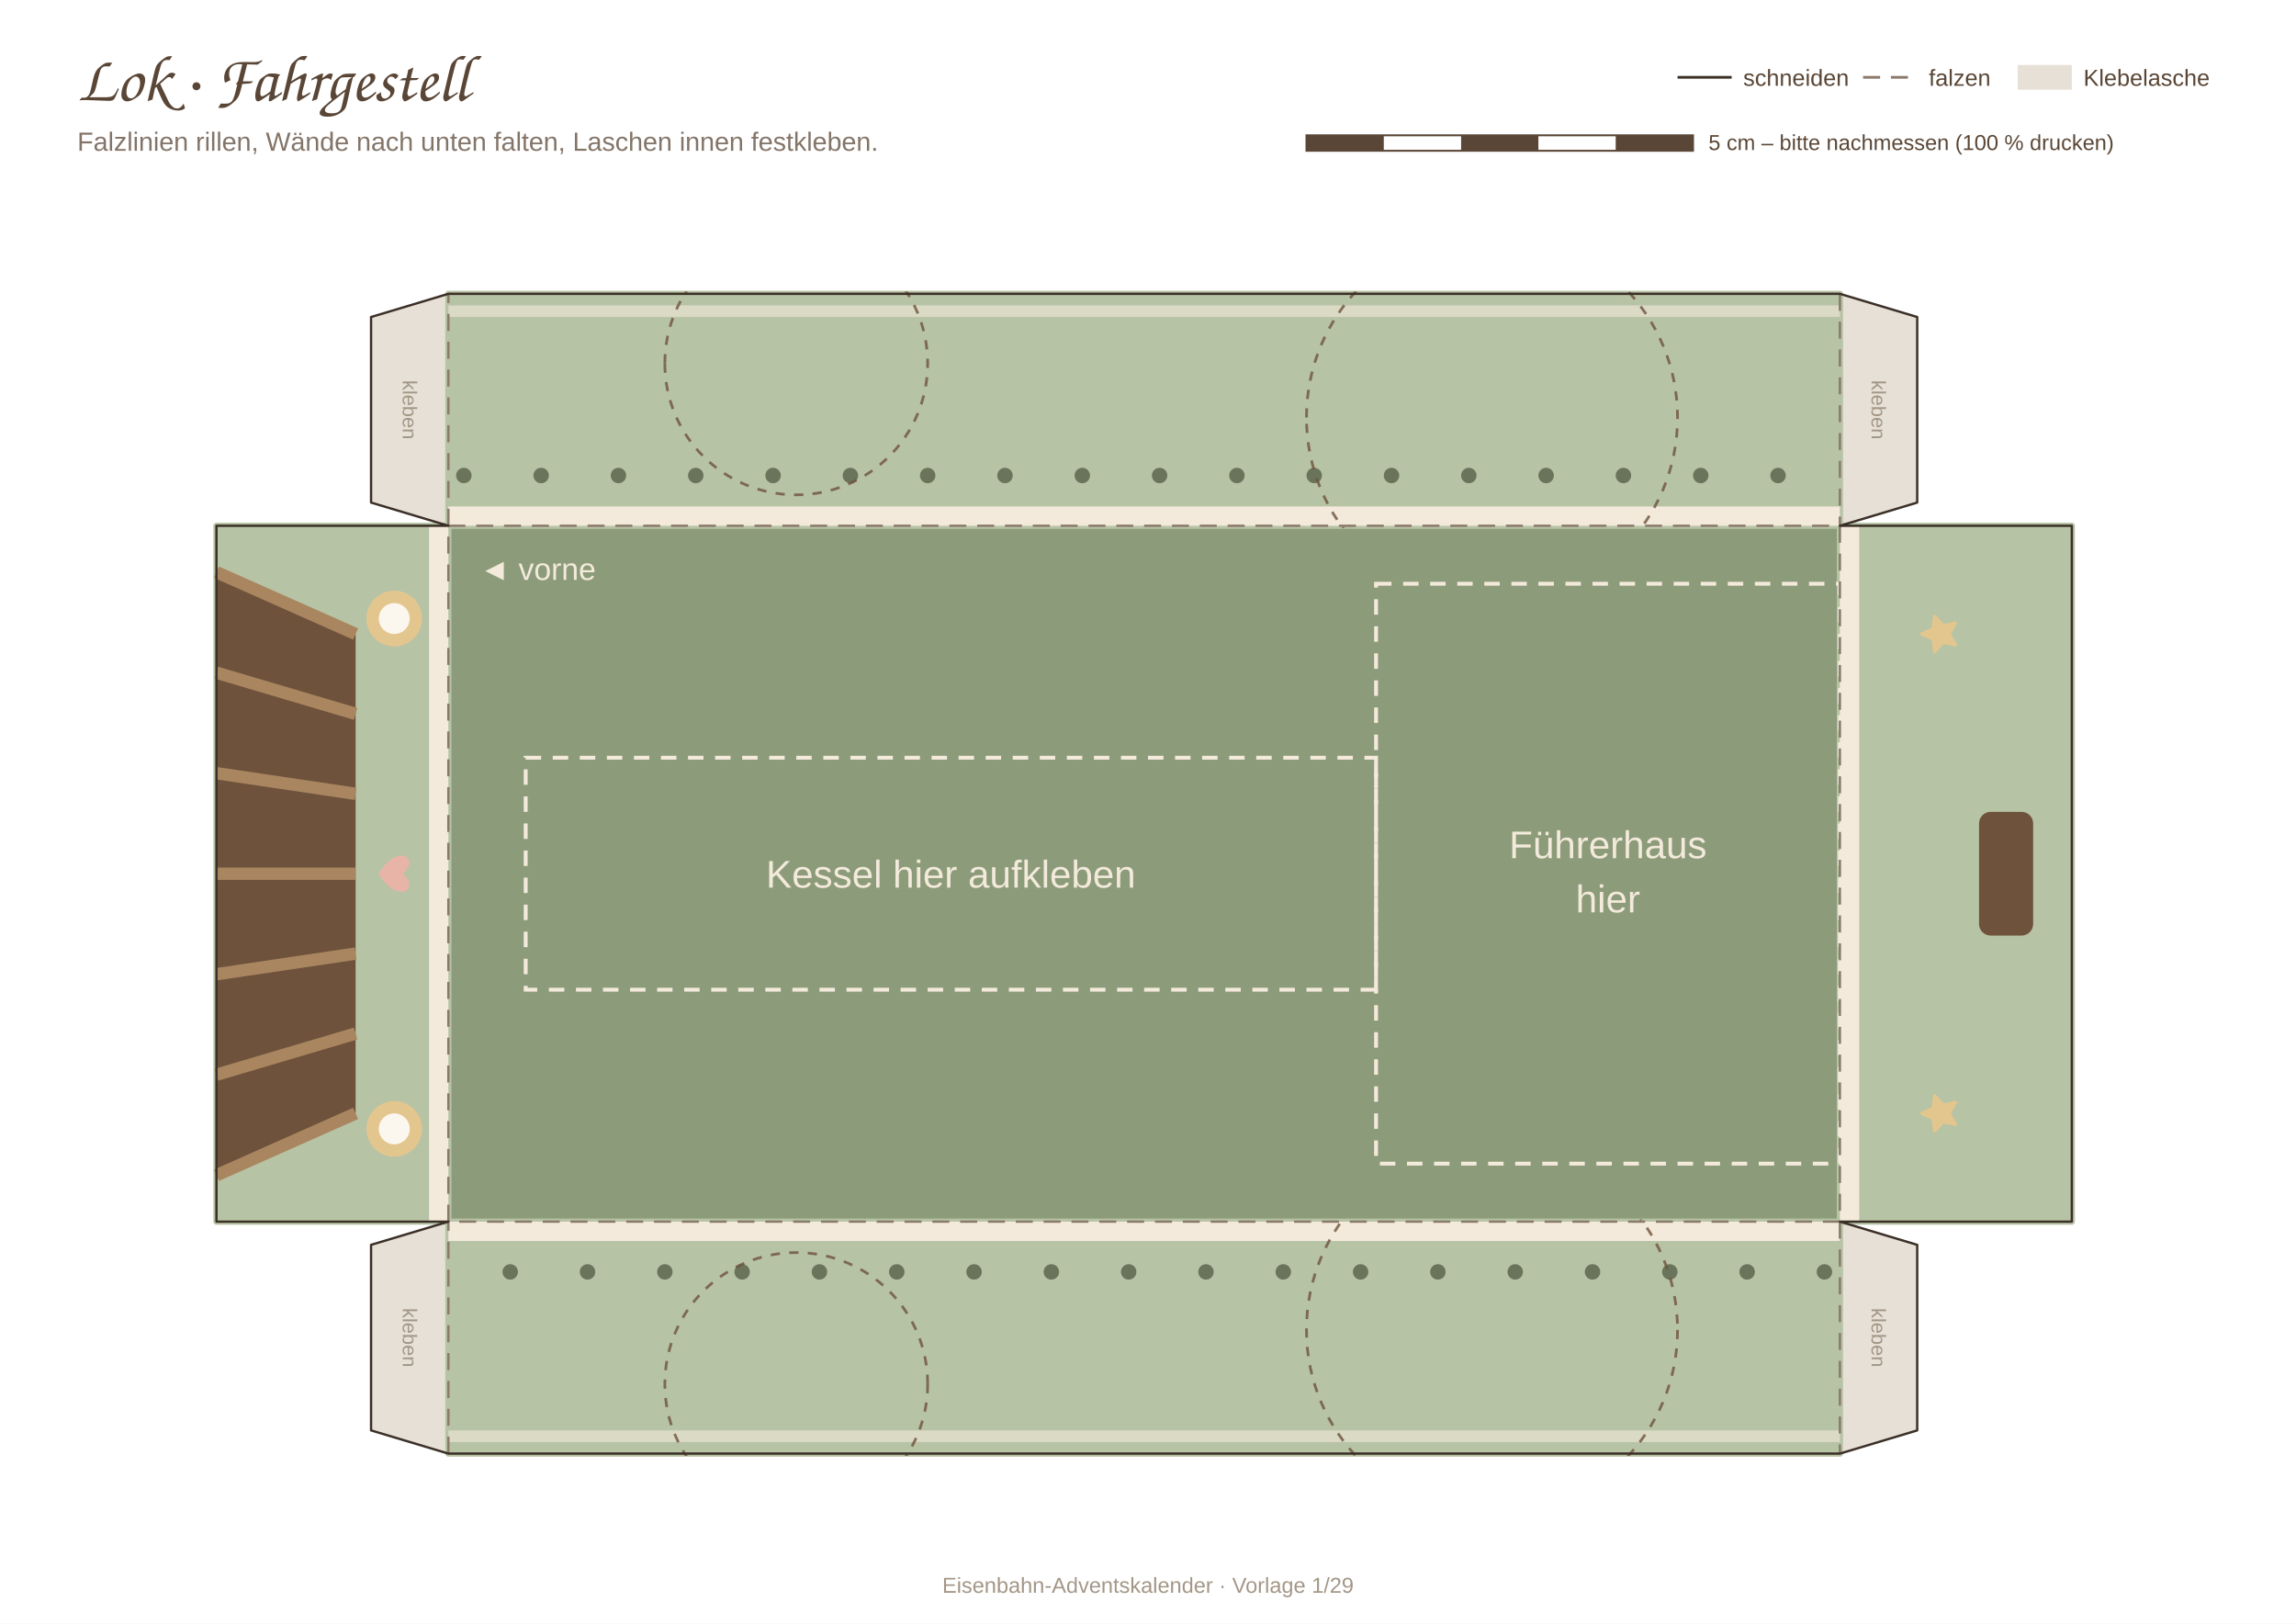
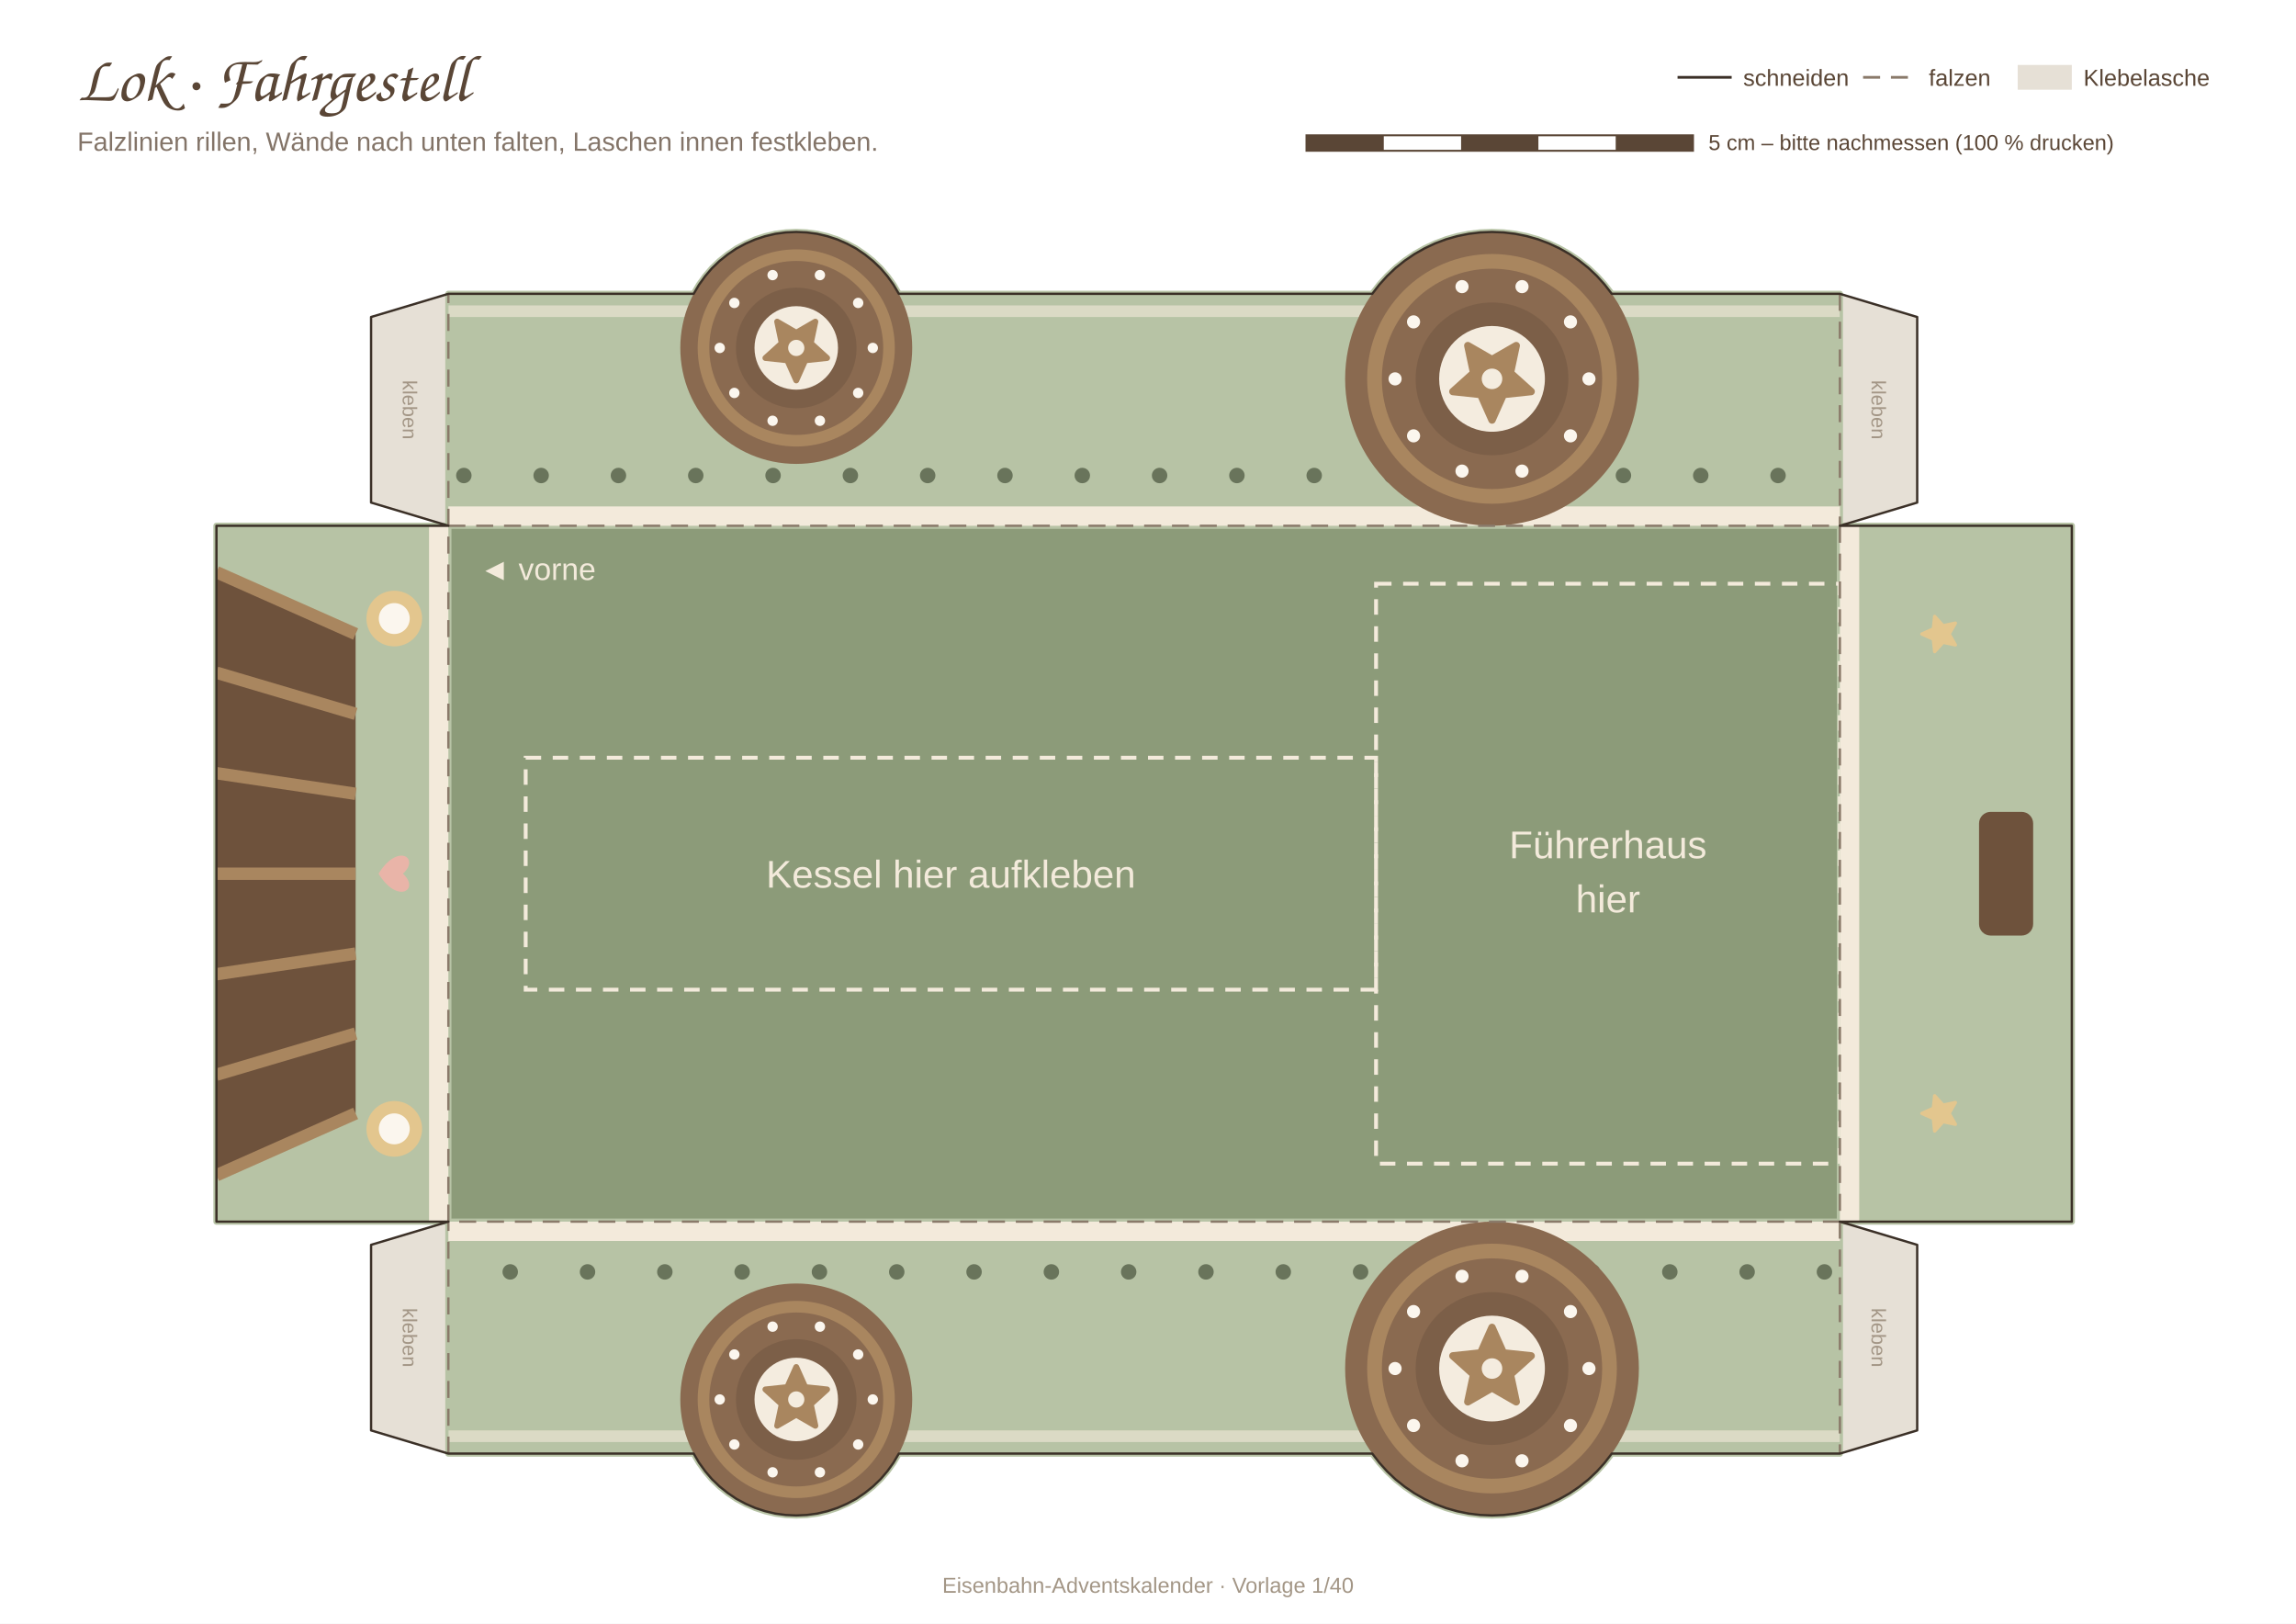
<svg xmlns="http://www.w3.org/2000/svg" width="297mm" height="210mm" viewBox="0 0 297 210">
  <g id="druck">
    <rect width="297" height="210" fill="#FFFFFF" />
    <polygon points="58,68 58,38 48,41 48,65" fill="#E6E0D6" />
    <text x="53" y="53.9" font-family="'Nunito', 'Liberation Sans', Arial, sans-serif" font-size="2.6" fill="#A39686" text-anchor="middle" transform="rotate(90 53 53)">kleben</text>
    <polygon points="238,38 238,68 248,65 248,41" fill="#E6E0D6" />
    <text x="243" y="53.9" font-family="'Nunito', 'Liberation Sans', Arial, sans-serif" font-size="2.6" fill="#A39686" text-anchor="middle" transform="rotate(90 243 53)">kleben</text>
    <polygon points="58,188 58,158 48,161 48,185" fill="#E6E0D6" />
    <text x="53" y="173.9" font-family="'Nunito', 'Liberation Sans', Arial, sans-serif" font-size="2.6" fill="#A39686" text-anchor="middle" transform="rotate(90 53 173)">kleben</text>
    <polygon points="238,158 238,188 248,185 248,161" fill="#E6E0D6" />
    <text x="243" y="173.9" font-family="'Nunito', 'Liberation Sans', Arial, sans-serif" font-size="2.6" fill="#A39686" text-anchor="middle" transform="rotate(90 243 173)">kleben</text>
    <polygon points="58,68 238,68 238,158 58,158" fill="#8C9B79" stroke="#8C9B79" stroke-width="0.8" stroke-linejoin="round" />
-     <polygon points="58,38 238,38 238,68 58,68" fill="#B7C3A5" stroke="#B7C3A5" stroke-width="0.8" stroke-linejoin="round" />
-     <polygon points="58,158 238,158 238,188 58,188" fill="#B7C3A5" stroke="#B7C3A5" stroke-width="0.8" stroke-linejoin="round" />
+     <polygon points="238,68 58,68 58,38 89.73,38 90.42,36.83 91.21,35.73 92.09,34.7 93.07,33.76 94.13,32.91 95.25,32.15 96.45,31.51 97.69,30.97 98.98,30.55 100.3,30.24 101.65,30.06 103,30 104.35,30.06 105.7,30.24 107.02,30.55 108.31,30.97 109.55,31.51 110.75,32.15 111.87,32.91 112.93,33.76 113.91,34.7 114.79,35.73 115.58,36.83 116.27,38 177.51,38 178.43,36.81 179.44,35.69 180.54,34.65 181.72,33.71 182.97,32.86 184.28,32.12 185.65,31.48 187.06,30.95 188.51,30.54 189.99,30.24 191.49,30.06 193,30 194.51,30.06 196.01,30.24 197.49,30.54 198.94,30.95 200.35,31.48 201.72,32.12 203.03,32.86 204.28,33.71 205.46,34.65 206.56,35.69 207.57,36.81 208.49,38 238,38" fill="#B7C3A5" stroke="#B7C3A5" stroke-width="0.8" stroke-linejoin="round" />
+     <polygon points="58,158 238,158 238,188 208.49,188 207.57,189.19 206.56,190.31 205.46,191.35 204.28,192.29 203.03,193.14 201.72,193.88 200.35,194.52 198.94,195.05 197.49,195.46 196.01,195.76 194.51,195.94 193,196 191.49,195.94 189.99,195.76 188.51,195.46 187.06,195.05 185.65,194.52 184.28,193.88 182.97,193.14 181.72,192.29 180.54,191.35 179.44,190.31 178.43,189.19 177.51,188 116.27,188 115.58,189.17 114.79,190.27 113.91,191.3 112.93,192.24 111.87,193.09 110.75,193.85 109.55,194.49 108.31,195.03 107.02,195.45 105.7,195.76 104.35,195.94 103,196 101.65,195.94 100.3,195.76 98.98,195.45 97.69,195.03 96.45,194.49 95.25,193.85 94.13,193.09 93.07,192.24 92.09,191.3 91.21,190.27 90.42,189.17 89.73,188 58,188" fill="#B7C3A5" stroke="#B7C3A5" stroke-width="0.8" stroke-linejoin="round" />
    <polygon points="28,68 58,68 58,158 28,158" fill="#B7C3A5" stroke="#B7C3A5" stroke-width="0.8" stroke-linejoin="round" />
    <polygon points="238,68 268,68 268,158 238,158" fill="#B7C3A5" stroke="#B7C3A5" stroke-width="0.8" stroke-linejoin="round" />
-     <g transform="matrix(1,0,0,1,58,68)">
-       <clipPath id="c1">
-         <rect x="-0.3" y="-0.3" width="180.6" height="90.6" />
-       </clipPath>
-       <g clip-path="url(#c1)">
+     <clipPath id="c1">
+       <polygon points="58,68 238,68 238,158 58,158" />
+     </clipPath>
+     <g clip-path="url(#c1)">
+       <g transform="matrix(1,0,0,1,58,68)">
        <rect x="10" y="30" width="110" height="30" fill="none" stroke="#F3EADB" stroke-width="0.5" stroke-dasharray="2,1.5" />
        <text x="65" y="46.8" font-family="'Nunito', 'Liberation Sans', Arial, sans-serif" font-size="5" font-weight="normal" fill="#F3EADB" text-anchor="middle">Kessel hier aufkleben</text>
        <rect x="120" y="7.5" width="60" height="75" fill="none" stroke="#F3EADB" stroke-width="0.5" stroke-dasharray="2,1.5" />
        <text x="150" y="43" font-family="'Nunito', 'Liberation Sans', Arial, sans-serif" font-size="5" font-weight="normal" fill="#F3EADB" text-anchor="middle">Führerhaus</text>
        <text x="150" y="50" font-family="'Nunito', 'Liberation Sans', Arial, sans-serif" font-size="5" font-weight="normal" fill="#F3EADB" text-anchor="middle">hier</text>
        <text x="4" y="7" font-family="'Nunito', 'Liberation Sans', Arial, sans-serif" font-size="4" font-weight="normal" fill="#F3EADB" text-anchor="start">◄ vorne</text>
      </g>
    </g>
-     <g transform="matrix(-1,0,0,-1,238,68)">
-       <clipPath id="c2">
-         <rect x="-0.3" y="-0.3" width="180.6" height="30.6" />
-       </clipPath>
-       <g clip-path="url(#c2)">
+     <clipPath id="c2">
+       <polygon points="238,68 58,68 58,38 89.73,38 90.42,36.83 91.21,35.73 92.09,34.7 93.07,33.76 94.13,32.91 95.25,32.15 96.45,31.51 97.69,30.97 98.98,30.55 100.3,30.24 101.65,30.06 103,30 104.35,30.06 105.7,30.24 107.02,30.55 108.31,30.97 109.55,31.51 110.75,32.15 111.87,32.91 112.93,33.76 113.91,34.7 114.79,35.73 115.58,36.83 116.27,38 177.51,38 178.43,36.81 179.44,35.69 180.54,34.65 181.72,33.71 182.97,32.86 184.28,32.12 185.65,31.48 187.06,30.95 188.51,30.54 189.99,30.24 191.49,30.06 193,30 194.51,30.06 196.01,30.24 197.49,30.54 198.94,30.95 200.35,31.48 201.72,32.12 203.03,32.86 204.28,33.71 205.46,34.65 206.56,35.69 207.57,36.81 208.49,38 238,38" />
+     </clipPath>
+     <g clip-path="url(#c2)">
+       <g transform="matrix(-1,0,0,-1,238,68)">
        <rect x="0" y="0" width="180" height="2.5" fill="#F3EADB" />
        <circle cx="8" cy="6.5" r="1" fill="#69745B" />
        <circle cx="18" cy="6.5" r="1" fill="#69745B" />
        <circle cx="28" cy="6.5" r="1" fill="#69745B" />
        <circle cx="38" cy="6.5" r="1" fill="#69745B" />
        <circle cx="48" cy="6.5" r="1" fill="#69745B" />
        <circle cx="58" cy="6.5" r="1" fill="#69745B" />
        <circle cx="68" cy="6.5" r="1" fill="#69745B" />
        <circle cx="78" cy="6.5" r="1" fill="#69745B" />
        <circle cx="88" cy="6.5" r="1" fill="#69745B" />
        <circle cx="98" cy="6.5" r="1" fill="#69745B" />
        <circle cx="108" cy="6.5" r="1" fill="#69745B" />
        <circle cx="118" cy="6.5" r="1" fill="#69745B" />
        <circle cx="128" cy="6.5" r="1" fill="#69745B" />
        <circle cx="138" cy="6.5" r="1" fill="#69745B" />
        <circle cx="148" cy="6.5" r="1" fill="#69745B" />
        <circle cx="158" cy="6.5" r="1" fill="#69745B" />
        <circle cx="168" cy="6.5" r="1" fill="#69745B" />
        <circle cx="178" cy="6.5" r="1" fill="#69745B" />
        <rect x="0" y="27" width="180" height="1.5" fill="#F3EADB" opacity="0.6" />
-         <circle cx="135" cy="21" r="17" fill="none" stroke="#6E523C" stroke-width="0.35" stroke-dasharray="1.2,1.2" opacity="0.8" />
-         <circle cx="45" cy="14" r="24" fill="none" stroke="#6E523C" stroke-width="0.35" stroke-dasharray="1.2,1.2" opacity="0.8" />
-       </g>
-     </g>
-     <g transform="matrix(1,0,0,1,58,158)">
-       <clipPath id="c3">
-         <rect x="-0.3" y="-0.3" width="180.6" height="30.6" />
-       </clipPath>
-       <g clip-path="url(#c3)">
+         <g transform="translate(120,8)">
+           <circle cx="15" cy="15" r="15" fill="#8A6A50" />
+           <circle cx="15" cy="15" r="12" fill="none" stroke="#A9865F" stroke-width="1.5" />
+           <circle cx="15" cy="15" r="7.8" fill="#7C5F48" />
+           <circle cx="24.9" cy="15" r="0.67" fill="#FBF6EE" />
+           <circle cx="23.01" cy="20.82" r="0.67" fill="#FBF6EE" />
+           <circle cx="18.06" cy="24.42" r="0.67" fill="#FBF6EE" />
+           <circle cx="11.94" cy="24.42" r="0.67" fill="#FBF6EE" />
+           <circle cx="6.99" cy="20.82" r="0.67" fill="#FBF6EE" />
+           <circle cx="5.1" cy="15" r="0.67" fill="#FBF6EE" />
+           <circle cx="6.99" cy="9.18" r="0.67" fill="#FBF6EE" />
+           <circle cx="11.94" cy="5.58" r="0.67" fill="#FBF6EE" />
+           <circle cx="18.06" cy="5.58" r="0.67" fill="#FBF6EE" />
+           <circle cx="23.01" cy="9.18" r="0.67" fill="#FBF6EE" />
+           <circle cx="15" cy="15" r="5.4" fill="#F4ECDF" />
+           <polygon points="15,10.8 16.16,13.4 18.99,13.7 16.88,15.61 17.47,18.4 15,16.97 12.53,18.4 13.12,15.61 11.01,13.7 13.84,13.4" fill="#A9865F" stroke="#A9865F" stroke-width="0.76" stroke-linejoin="round" />
+           <circle cx="15" cy="15" r="1.05" fill="#F4ECDF" />
+         </g>
+         <g transform="translate(26,0)">
+           <circle cx="19" cy="19" r="19" fill="#8A6A50" />
+           <circle cx="19" cy="19" r="15.2" fill="none" stroke="#A9865F" stroke-width="1.9" />
+           <circle cx="19" cy="19" r="9.88" fill="#7C5F48" />
+           <circle cx="31.54" cy="19" r="0.85" fill="#FBF6EE" />
+           <circle cx="29.15" cy="26.37" r="0.85" fill="#FBF6EE" />
+           <circle cx="22.88" cy="30.93" r="0.85" fill="#FBF6EE" />
+           <circle cx="15.12" cy="30.93" r="0.85" fill="#FBF6EE" />
+           <circle cx="8.85" cy="26.37" r="0.85" fill="#FBF6EE" />
+           <circle cx="6.46" cy="19" r="0.85" fill="#FBF6EE" />
+           <circle cx="8.85" cy="11.63" r="0.85" fill="#FBF6EE" />
+           <circle cx="15.12" cy="7.07" r="0.85" fill="#FBF6EE" />
+           <circle cx="22.88" cy="7.07" r="0.85" fill="#FBF6EE" />
+           <circle cx="29.15" cy="11.63" r="0.85" fill="#FBF6EE" />
+           <circle cx="19" cy="19" r="6.84" fill="#F4ECDF" />
+           <polygon points="19,13.68 20.47,16.98 24.06,17.36 21.38,19.77 22.13,23.3 19,21.5 15.87,23.3 16.62,19.77 13.94,17.36 17.53,16.98" fill="#A9865F" stroke="#A9865F" stroke-width="0.96" stroke-linejoin="round" />
+           <circle cx="19" cy="19" r="1.33" fill="#F4ECDF" />
+         </g>
+       </g>
+     </g>
+     <clipPath id="c3">
+       <polygon points="58,158 238,158 238,188 208.49,188 207.57,189.19 206.56,190.31 205.46,191.35 204.28,192.29 203.03,193.14 201.72,193.88 200.35,194.52 198.94,195.05 197.49,195.46 196.01,195.76 194.51,195.94 193,196 191.49,195.94 189.99,195.76 188.51,195.46 187.06,195.05 185.65,194.52 184.28,193.88 182.97,193.14 181.72,192.29 180.54,191.35 179.44,190.31 178.43,189.19 177.51,188 116.27,188 115.58,189.17 114.79,190.27 113.91,191.3 112.93,192.24 111.87,193.09 110.75,193.85 109.55,194.49 108.31,195.03 107.02,195.45 105.7,195.76 104.35,195.94 103,196 101.65,195.94 100.3,195.76 98.98,195.45 97.69,195.03 96.45,194.49 95.25,193.85 94.13,193.09 93.07,192.24 92.09,191.3 91.21,190.27 90.42,189.17 89.73,188 58,188" />
+     </clipPath>
+     <g clip-path="url(#c3)">
+       <g transform="matrix(1,0,0,1,58,158)">
        <rect x="0" y="0" width="180" height="2.5" fill="#F3EADB" />
        <circle cx="8" cy="6.5" r="1" fill="#69745B" />
        <circle cx="18" cy="6.5" r="1" fill="#69745B" />
        <circle cx="28" cy="6.5" r="1" fill="#69745B" />
        <circle cx="38" cy="6.5" r="1" fill="#69745B" />
        <circle cx="48" cy="6.5" r="1" fill="#69745B" />
        <circle cx="58" cy="6.5" r="1" fill="#69745B" />
        <circle cx="68" cy="6.5" r="1" fill="#69745B" />
        <circle cx="78" cy="6.5" r="1" fill="#69745B" />
        <circle cx="88" cy="6.5" r="1" fill="#69745B" />
        <circle cx="98" cy="6.5" r="1" fill="#69745B" />
        <circle cx="108" cy="6.5" r="1" fill="#69745B" />
        <circle cx="118" cy="6.5" r="1" fill="#69745B" />
        <circle cx="128" cy="6.5" r="1" fill="#69745B" />
        <circle cx="138" cy="6.5" r="1" fill="#69745B" />
        <circle cx="148" cy="6.5" r="1" fill="#69745B" />
        <circle cx="158" cy="6.5" r="1" fill="#69745B" />
        <circle cx="168" cy="6.5" r="1" fill="#69745B" />
        <circle cx="178" cy="6.5" r="1" fill="#69745B" />
        <rect x="0" y="27" width="180" height="1.5" fill="#F3EADB" opacity="0.6" />
-         <circle cx="45" cy="21" r="17" fill="none" stroke="#6E523C" stroke-width="0.35" stroke-dasharray="1.2,1.2" opacity="0.8" />
-         <circle cx="135" cy="14" r="24" fill="none" stroke="#6E523C" stroke-width="0.35" stroke-dasharray="1.2,1.2" opacity="0.8" />
-       </g>
-     </g>
-     <g transform="matrix(0,1,-1,0,58,68)">
-       <clipPath id="c4">
-         <rect x="-0.3" y="-0.3" width="90.6" height="30.6" />
-       </clipPath>
-       <g clip-path="url(#c4)">
+         <g transform="translate(30,8)">
+           <circle cx="15" cy="15" r="15" fill="#8A6A50" />
+           <circle cx="15" cy="15" r="12" fill="none" stroke="#A9865F" stroke-width="1.5" />
+           <circle cx="15" cy="15" r="7.8" fill="#7C5F48" />
+           <circle cx="24.9" cy="15" r="0.67" fill="#FBF6EE" />
+           <circle cx="23.01" cy="20.82" r="0.67" fill="#FBF6EE" />
+           <circle cx="18.06" cy="24.42" r="0.67" fill="#FBF6EE" />
+           <circle cx="11.94" cy="24.42" r="0.67" fill="#FBF6EE" />
+           <circle cx="6.99" cy="20.82" r="0.67" fill="#FBF6EE" />
+           <circle cx="5.1" cy="15" r="0.67" fill="#FBF6EE" />
+           <circle cx="6.99" cy="9.18" r="0.67" fill="#FBF6EE" />
+           <circle cx="11.94" cy="5.58" r="0.67" fill="#FBF6EE" />
+           <circle cx="18.06" cy="5.58" r="0.67" fill="#FBF6EE" />
+           <circle cx="23.01" cy="9.18" r="0.67" fill="#FBF6EE" />
+           <circle cx="15" cy="15" r="5.4" fill="#F4ECDF" />
+           <polygon points="15,10.8 16.16,13.4 18.99,13.7 16.88,15.61 17.47,18.4 15,16.97 12.53,18.4 13.12,15.61 11.01,13.7 13.84,13.4" fill="#A9865F" stroke="#A9865F" stroke-width="0.76" stroke-linejoin="round" />
+           <circle cx="15" cy="15" r="1.05" fill="#F4ECDF" />
+         </g>
+         <g transform="translate(116,0)">
+           <circle cx="19" cy="19" r="19" fill="#8A6A50" />
+           <circle cx="19" cy="19" r="15.2" fill="none" stroke="#A9865F" stroke-width="1.9" />
+           <circle cx="19" cy="19" r="9.88" fill="#7C5F48" />
+           <circle cx="31.54" cy="19" r="0.85" fill="#FBF6EE" />
+           <circle cx="29.15" cy="26.37" r="0.85" fill="#FBF6EE" />
+           <circle cx="22.88" cy="30.93" r="0.85" fill="#FBF6EE" />
+           <circle cx="15.12" cy="30.93" r="0.85" fill="#FBF6EE" />
+           <circle cx="8.85" cy="26.37" r="0.85" fill="#FBF6EE" />
+           <circle cx="6.46" cy="19" r="0.85" fill="#FBF6EE" />
+           <circle cx="8.85" cy="11.63" r="0.85" fill="#FBF6EE" />
+           <circle cx="15.12" cy="7.07" r="0.85" fill="#FBF6EE" />
+           <circle cx="22.88" cy="7.07" r="0.85" fill="#FBF6EE" />
+           <circle cx="29.15" cy="11.63" r="0.85" fill="#FBF6EE" />
+           <circle cx="19" cy="19" r="6.84" fill="#F4ECDF" />
+           <polygon points="19,13.68 20.47,16.98 24.06,17.36 21.38,19.77 22.13,23.3 19,21.5 15.87,23.3 16.62,19.77 13.94,17.36 17.53,16.98" fill="#A9865F" stroke="#A9865F" stroke-width="0.96" stroke-linejoin="round" />
+           <circle cx="19" cy="19" r="1.33" fill="#F4ECDF" />
+         </g>
+       </g>
+     </g>
+     <clipPath id="c4">
+       <polygon points="28,68 58,68 58,158 28,158" />
+     </clipPath>
+     <g clip-path="url(#c4)">
+       <g transform="matrix(0,1,-1,0,58,68)">
        <rect x="0" y="0" width="90" height="2.5" fill="#F3EADB" />
        <path d="M14,12 L76,12 L84,30 L6,30 Z" fill="#6E523C" />
        <path d="M14,12 L6,30" stroke="#A9865F" stroke-width="1.6" />
        <path d="M24.33,12 L19,30" stroke="#A9865F" stroke-width="1.6" />
        <path d="M34.67,12 L32,30" stroke="#A9865F" stroke-width="1.6" />
        <path d="M45,12 L45,30" stroke="#A9865F" stroke-width="1.6" />
        <path d="M55.33,12 L58,30" stroke="#A9865F" stroke-width="1.6" />
        <path d="M65.67,12 L71,30" stroke="#A9865F" stroke-width="1.6" />
        <path d="M76,12 L84,30" stroke="#A9865F" stroke-width="1.6" />
        <circle cx="12" cy="7" r="3.6" fill="#E3C68E" />
        <circle cx="12" cy="7" r="2" fill="#FBF6EE" />
        <circle cx="78" cy="7" r="3.6" fill="#E3C68E" />
        <circle cx="78" cy="7" r="2" fill="#FBF6EE" />
        <path d="M45,9.03 C40.95,6.55 42.98,3.62 45,5.88 C47.02,3.62 49.05,6.55 45,9.03 Z" fill="#E9B4A8" />
      </g>
    </g>
-     <g transform="matrix(0,-1,1,0,238,158)">
-       <clipPath id="c5">
-         <rect x="-0.3" y="-0.3" width="90.6" height="30.6" />
-       </clipPath>
-       <g clip-path="url(#c5)">
+     <clipPath id="c5">
+       <polygon points="238,68 268,68 268,158 238,158" />
+     </clipPath>
+     <g clip-path="url(#c5)">
+       <g transform="matrix(0,-1,1,0,238,158)">
        <rect x="0" y="0" width="90" height="2.5" fill="#F3EADB" />
        <rect x="37" y="18" width="16" height="7" rx="1.5" fill="#6E523C" />
        <polygon points="14,10.6 14.66,12.09 16.28,12.26 15.07,13.35 15.41,14.94 14,14.13 12.59,14.94 12.93,13.35 11.72,12.26 13.34,12.09" fill="#E3C68E" stroke="#E3C68E" stroke-width="0.43" stroke-linejoin="round" />
        <polygon points="76,10.6 76.66,12.09 78.28,12.26 77.07,13.35 77.41,14.94 76,14.13 74.59,14.94 74.93,13.35 73.72,12.26 75.34,12.09" fill="#E3C68E" stroke="#E3C68E" stroke-width="0.43" stroke-linejoin="round" />
      </g>
    </g>
    <text x="10" y="13" font-family="'Patrick Hand', 'Hand', 'Comic Sans MS', cursive" font-size="8.5" font-weight="normal" fill="#5A4636" text-anchor="start">Lok · Fahrgestell</text>
    <text x="10" y="19.5" font-family="'Nunito', 'Liberation Sans', Arial, sans-serif" font-size="3.4" font-weight="normal" fill="#837468" text-anchor="start">Falzlinien rillen, Wände nach unten falten, Laschen innen festkleben.</text>
    <line x1="217" y1="10" x2="224" y2="10" stroke="#3B3027" stroke-width="0.35" />
    <text x="225.5" y="11.1" font-family="'Nunito', 'Liberation Sans', Arial, sans-serif" font-size="3" font-weight="normal" fill="#5A4636" text-anchor="start">schneiden</text>
    <line x1="241" y1="10" x2="248" y2="10" stroke="#8A7A6A" stroke-width="0.35" stroke-dasharray="2.2,1.4" />
    <text x="249.5" y="11.1" font-family="'Nunito', 'Liberation Sans', Arial, sans-serif" font-size="3" font-weight="normal" fill="#5A4636" text-anchor="start">falzen</text>
    <rect x="261" y="8.4" width="7" height="3.2" fill="#E6E0D6" />
    <text x="269.5" y="11.1" font-family="'Nunito', 'Liberation Sans', Arial, sans-serif" font-size="3" font-weight="normal" fill="#5A4636" text-anchor="start">Klebelasche</text>
    <rect x="169" y="17.5" width="50" height="2" fill="#5A4636" />
    <rect x="179" y="17.5" width="10" height="2" fill="#FFFFFF" />
    <rect x="199" y="17.5" width="10" height="2" fill="#FFFFFF" />
    <rect x="169" y="17.5" width="50" height="2" fill="none" stroke="#5A4636" stroke-width="0.25" />
    <text x="221" y="19.4" font-family="'Nunito', 'Liberation Sans', Arial, sans-serif" font-size="2.8" font-weight="normal" fill="#5A4636" text-anchor="start">5 cm – bitte nachmessen (100 % drucken)</text>
-     <text x="148.5" y="206" font-family="'Nunito', 'Liberation Sans', Arial, sans-serif" font-size="2.8" font-weight="normal" fill="#A39686" text-anchor="middle">Eisenbahn-Adventskalender · Vorlage 1/29</text>
+     <text x="148.5" y="206" font-family="'Nunito', 'Liberation Sans', Arial, sans-serif" font-size="2.8" font-weight="normal" fill="#A39686" text-anchor="middle">Eisenbahn-Adventskalender · Vorlage 1/40</text>
  </g>
  <g id="falzen">
-     <path d="M58,68 L238,68 M238,68 L238,158 M238,158 L58,158 M58,158 L58,68 M238,38 L238,68 M58,68 L58,38 M238,158 L238,188 M58,188 L58,158" fill="none" stroke="#8A7A6A" stroke-width="0.3" stroke-dasharray="2.2,1.4" />
+     <path d="M58,68 L238,68 M238,68 L238,158 M238,158 L58,158 M58,158 L58,68 M58,68 L58,38 M238,38 L238,68 M238,158 L238,188 M58,188 L58,158" fill="none" stroke="#8A7A6A" stroke-width="0.3" stroke-dasharray="2.2,1.4" />
  </g>
  <g id="schneiden">
-     <path d="M58,38 L238,38 M238,188 L58,188 M28,68 L58,68 M58,158 L28,158 M28,158 L28,68 M238,68 L268,68 M268,68 L268,158 M268,158 L238,158 M58,38 L48,41 M48,41 L48,65 M48,65 L58,68 M238,68 L248,65 M248,65 L248,41 M248,41 L238,38 M58,158 L48,161 M48,161 L48,185 M48,185 L58,188 M238,188 L248,185 M248,185 L248,161 M248,161 L238,158" fill="none" stroke="#3B3027" stroke-width="0.3" stroke-linecap="round" />
+     <path d="M89.73,38 L90.42,36.83 M90.42,36.83 L91.21,35.73 M91.21,35.73 L92.09,34.7 M92.09,34.7 L93.07,33.76 M93.07,33.76 L94.13,32.91 M94.13,32.91 L95.25,32.15 M95.25,32.15 L96.45,31.51 M96.45,31.51 L97.69,30.97 M97.69,30.97 L98.98,30.55 M98.98,30.55 L100.3,30.24 M100.3,30.24 L101.65,30.06 M101.65,30.06 L103,30 M103,30 L104.35,30.06 M104.35,30.06 L105.7,30.24 M105.7,30.24 L107.02,30.55 M107.02,30.55 L108.31,30.97 M108.31,30.97 L109.55,31.51 M109.55,31.51 L110.75,32.15 M110.75,32.15 L111.87,32.91 M111.87,32.91 L112.93,33.76 M112.93,33.76 L113.91,34.7 M113.91,34.7 L114.79,35.73 M114.79,35.73 L115.58,36.83 M115.58,36.83 L116.27,38 M177.51,38 L178.43,36.81 M178.43,36.81 L179.44,35.69 M179.44,35.69 L180.54,34.65 M180.54,34.65 L181.72,33.71 M181.72,33.71 L182.97,32.86 M182.97,32.86 L184.28,32.12 M184.28,32.12 L185.65,31.48 M185.65,31.48 L187.06,30.95 M187.06,30.95 L188.51,30.54 M188.51,30.54 L189.99,30.24 M189.99,30.24 L191.49,30.06 M191.49,30.06 L193,30 M193,30 L194.51,30.06 M194.51,30.06 L196.01,30.24 M196.01,30.24 L197.49,30.54 M197.49,30.54 L198.94,30.95 M198.94,30.95 L200.35,31.48 M200.35,31.48 L201.72,32.12 M201.72,32.12 L203.03,32.86 M203.03,32.86 L204.28,33.71 M204.28,33.71 L205.46,34.65 M205.46,34.65 L206.56,35.69 M206.56,35.69 L207.57,36.81 M207.57,36.81 L208.49,38 M208.49,188 L207.57,189.19 M207.57,189.19 L206.56,190.31 M206.56,190.31 L205.46,191.35 M205.46,191.35 L204.28,192.29 M204.28,192.29 L203.03,193.14 M203.03,193.14 L201.72,193.88 M201.72,193.88 L200.35,194.52 M200.35,194.52 L198.94,195.05 M198.94,195.05 L197.49,195.46 M197.49,195.46 L196.01,195.76 M196.01,195.76 L194.51,195.94 M194.51,195.94 L193,196 M193,196 L191.49,195.94 M191.49,195.94 L189.99,195.76 M189.99,195.76 L188.51,195.46 M188.51,195.46 L187.06,195.05 M187.06,195.05 L185.65,194.52 M185.65,194.52 L184.28,193.88 M184.28,193.88 L182.97,193.14 M182.97,193.14 L181.72,192.29 M181.72,192.29 L180.54,191.35 M180.54,191.35 L179.44,190.31 M179.44,190.31 L178.43,189.19 M178.43,189.19 L177.51,188 M116.27,188 L115.58,189.17 M115.58,189.17 L114.79,190.27 M114.79,190.27 L113.91,191.3 M113.91,191.3 L112.93,192.24 M112.93,192.24 L111.87,193.09 M111.87,193.09 L110.75,193.85 M110.75,193.85 L109.55,194.49 M109.55,194.49 L108.31,195.03 M108.31,195.03 L107.02,195.45 M107.02,195.45 L105.7,195.76 M105.7,195.76 L104.35,195.94 M104.35,195.94 L103,196 M103,196 L101.65,195.94 M101.65,195.94 L100.3,195.76 M100.3,195.76 L98.98,195.45 M98.98,195.45 L97.69,195.03 M97.69,195.03 L96.45,194.49 M96.45,194.49 L95.25,193.85 M95.25,193.85 L94.13,193.09 M94.13,193.09 L93.07,192.24 M93.07,192.24 L92.09,191.3 M92.09,191.3 L91.21,190.27 M91.21,190.27 L90.42,189.17 M90.42,189.17 L89.73,188 M58,38 L89.73,38 M116.27,38 L177.51,38 M208.49,38 L238,38 M238,188 L208.49,188 M177.51,188 L116.27,188 M89.73,188 L58,188 M28,68 L58,68 M58,158 L28,158 M28,158 L28,68 M238,68 L268,68 M268,68 L268,158 M268,158 L238,158 M58,38 L48,41 M48,41 L48,65 M48,65 L58,68 M238,68 L248,65 M248,65 L248,41 M248,41 L238,38 M58,158 L48,161 M48,161 L48,185 M48,185 L58,188 M238,188 L248,185 M248,185 L248,161 M248,161 L238,158" fill="none" stroke="#3B3027" stroke-width="0.3" stroke-linecap="round" />
  </g>
</svg>
